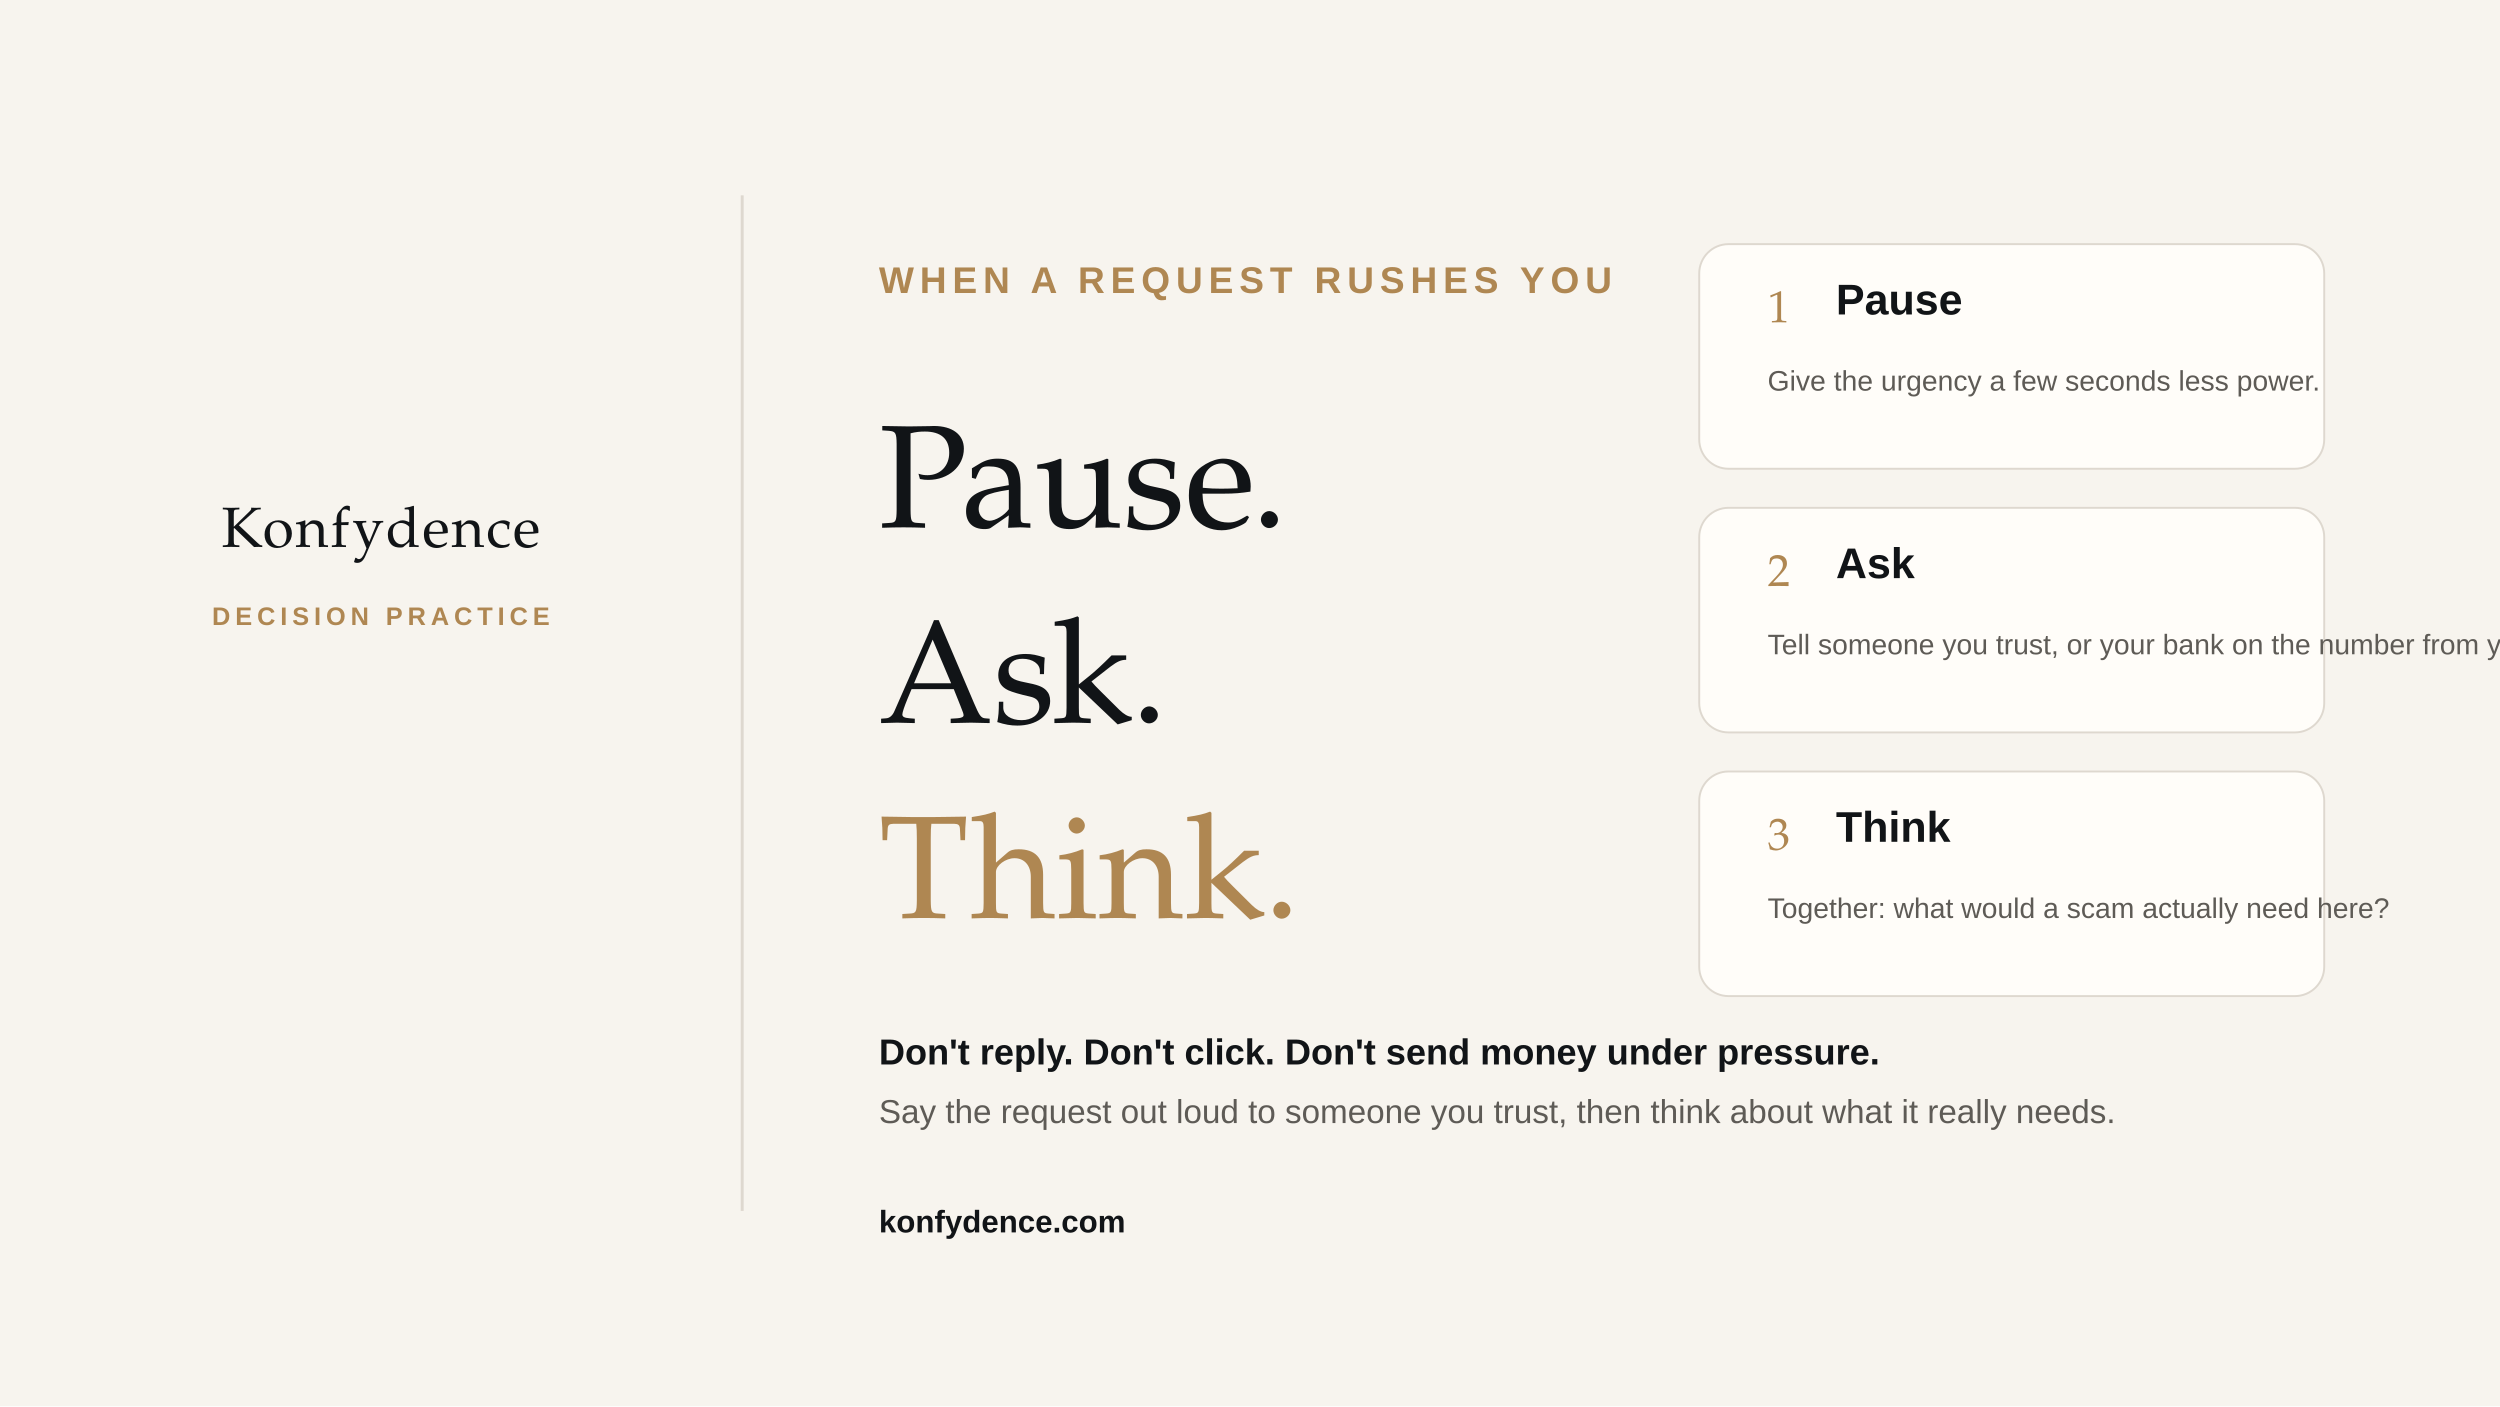
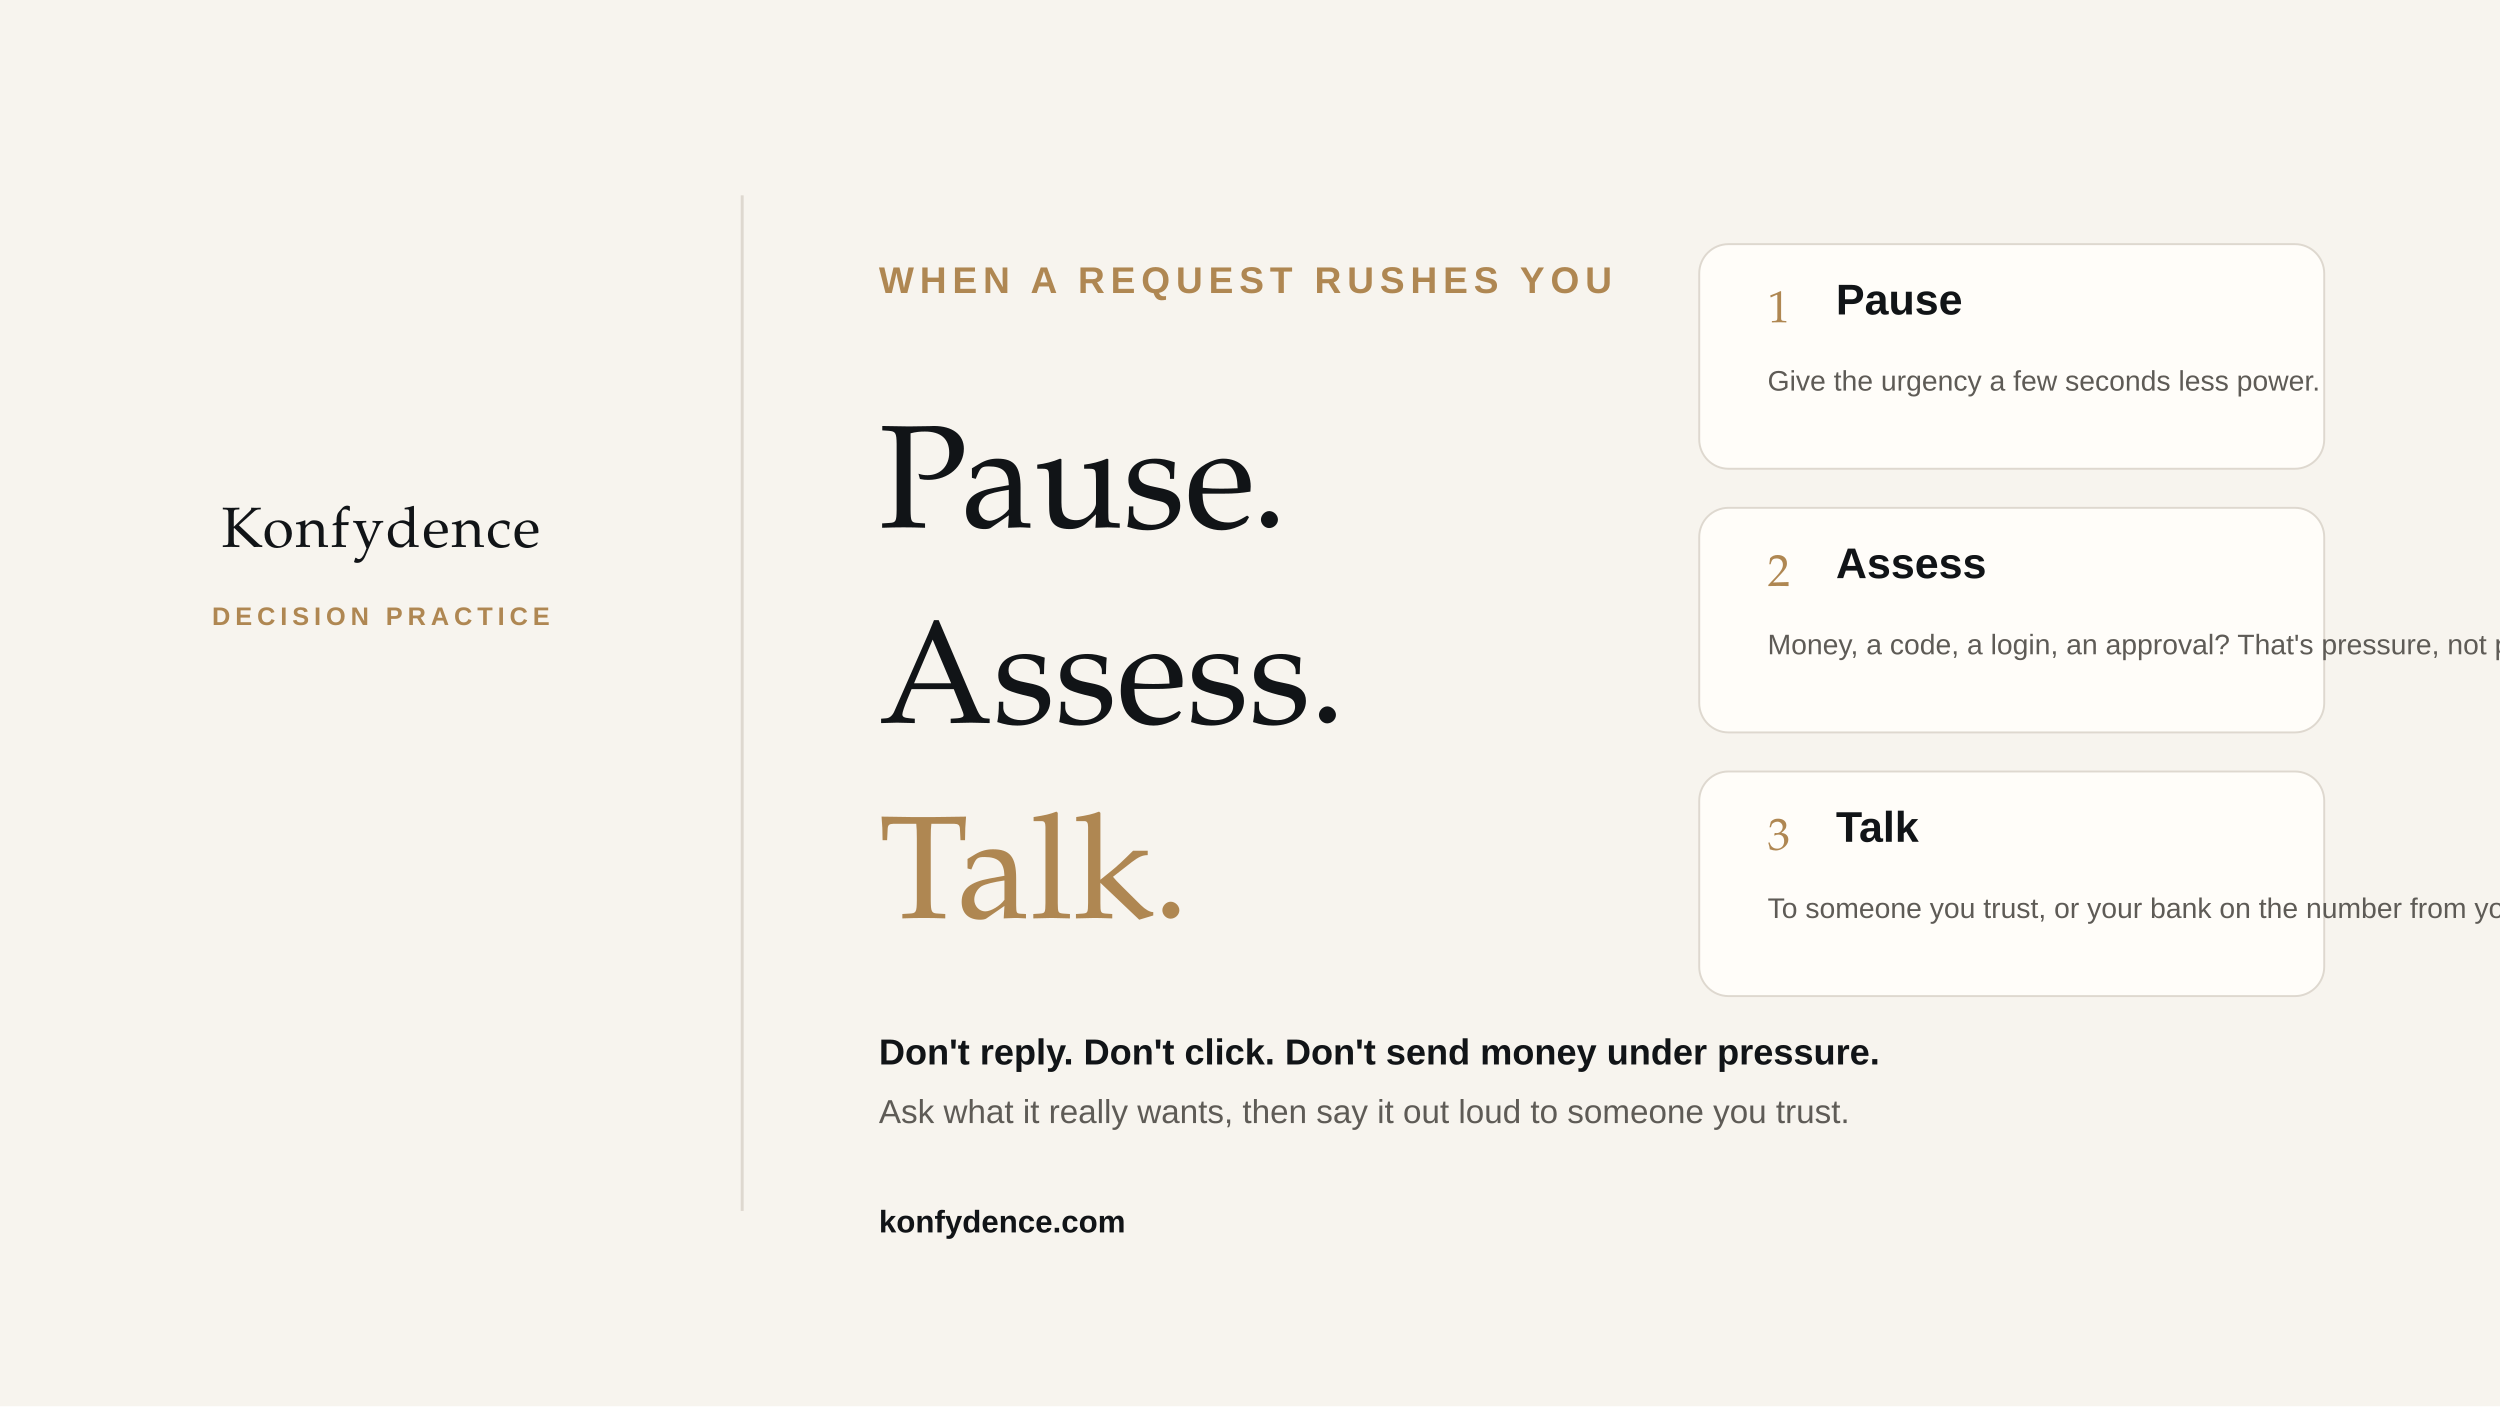
<svg xmlns="http://www.w3.org/2000/svg" width="2560" height="1440" viewBox="0 0 2560 1440" role="img" aria-labelledby="title desc">
  <rect width="2560" height="1440" fill="#f7f4ee" />
  <line x1="760" y1="200" x2="760" y2="1240" stroke="#ded8cf" stroke-width="3" />
  <text x="390" y="560" text-anchor="middle" font-family="Iowan Old Style, Palatino, Georgia, serif" font-size="58" letter-spacing="2" fill="#111417">Konfydence</text>
  <text x="390" y="640" text-anchor="middle" font-family="Arial, Helvetica, sans-serif" font-size="26" font-weight="700" letter-spacing="5" fill="#af8752">DECISION PRACTICE</text>
  <text x="900" y="300" font-family="Arial, Helvetica, sans-serif" font-size="38" font-weight="700" letter-spacing="6" fill="#af8752">WHEN A REQUEST RUSHES YOU</text>
  <text x="900" y="540" font-family="Iowan Old Style, Palatino, Georgia, serif" font-size="150" fill="#111417">Pause.</text>
-   <text x="900" y="740" font-family="Iowan Old Style, Palatino, Georgia, serif" font-size="150" fill="#111417">Ask.</text>
-   <text x="900" y="940" font-family="Iowan Old Style, Palatino, Georgia, serif" font-size="150" fill="#af8752">Think.</text>
+   <text x="900" y="740" font-family="Iowan Old Style, Palatino, Georgia, serif" font-size="150" fill="#111417">Assess.</text>
+   <text x="900" y="940" font-family="Iowan Old Style, Palatino, Georgia, serif" font-size="150" fill="#af8752">Talk.</text>
  <text x="900" y="1090" font-family="Arial, Helvetica, sans-serif" font-size="37" font-weight="700" fill="#111417">Don't reply. Don't click. Don't send money under pressure.</text>
-   <text x="900" y="1150" font-family="Arial, Helvetica, sans-serif" font-size="34" fill="#5e5b56">Say the request out loud to someone you trust, then think about what it really needs.</text>
+   <text x="900" y="1150" font-family="Arial, Helvetica, sans-serif" font-size="34" fill="#5e5b56">Ask what it really wants, then say it out loud to someone you trust.</text>
  <text x="900" y="1262" font-family="Arial, Helvetica, sans-serif" font-size="32" font-weight="700" fill="#111417">konfydence.com</text>
  <g font-family="Arial, Helvetica, sans-serif">
    <rect x="1740" y="250" width="640" height="230" rx="30" fill="#fffdf9" stroke="#ded8cf" stroke-width="2" />
    <text x="1810" y="330" font-family="Iowan Old Style, Palatino, Georgia, serif" font-size="46" fill="#af8752">1</text>
    <text x="1880" y="322" font-size="44" font-weight="700" fill="#111417">Pause</text>
    <text x="1810" y="400" font-size="29" fill="#5e5b56">Give the urgency a few seconds less power.</text>
    <rect x="1740" y="520" width="640" height="230" rx="30" fill="#fffdf9" stroke="#ded8cf" stroke-width="2" />
    <text x="1810" y="600" font-family="Iowan Old Style, Palatino, Georgia, serif" font-size="46" fill="#af8752">2</text>
-     <text x="1880" y="592" font-size="44" font-weight="700" fill="#111417">Ask</text>
-     <text x="1810" y="670" font-size="29" fill="#5e5b56">Tell someone you trust, or your bank on the number from your card.</text>
+     <text x="1880" y="592" font-size="44" font-weight="700" fill="#111417">Assess</text>
+     <text x="1810" y="670" font-size="29" fill="#5e5b56">Money, a code, a login, an approval? That's pressure, not proof.</text>
    <rect x="1740" y="790" width="640" height="230" rx="30" fill="#fffdf9" stroke="#ded8cf" stroke-width="2" />
    <text x="1810" y="870" font-family="Iowan Old Style, Palatino, Georgia, serif" font-size="46" fill="#af8752">3</text>
-     <text x="1880" y="862" font-size="44" font-weight="700" fill="#111417">Think</text>
-     <text x="1810" y="940" font-size="29" fill="#5e5b56">Together: what would a scam actually need here?</text>
+     <text x="1880" y="862" font-size="44" font-weight="700" fill="#111417">Talk</text>
+     <text x="1810" y="940" font-size="29" fill="#5e5b56">To someone you trust, or your bank on the number from your card.</text>
  </g>
</svg>
